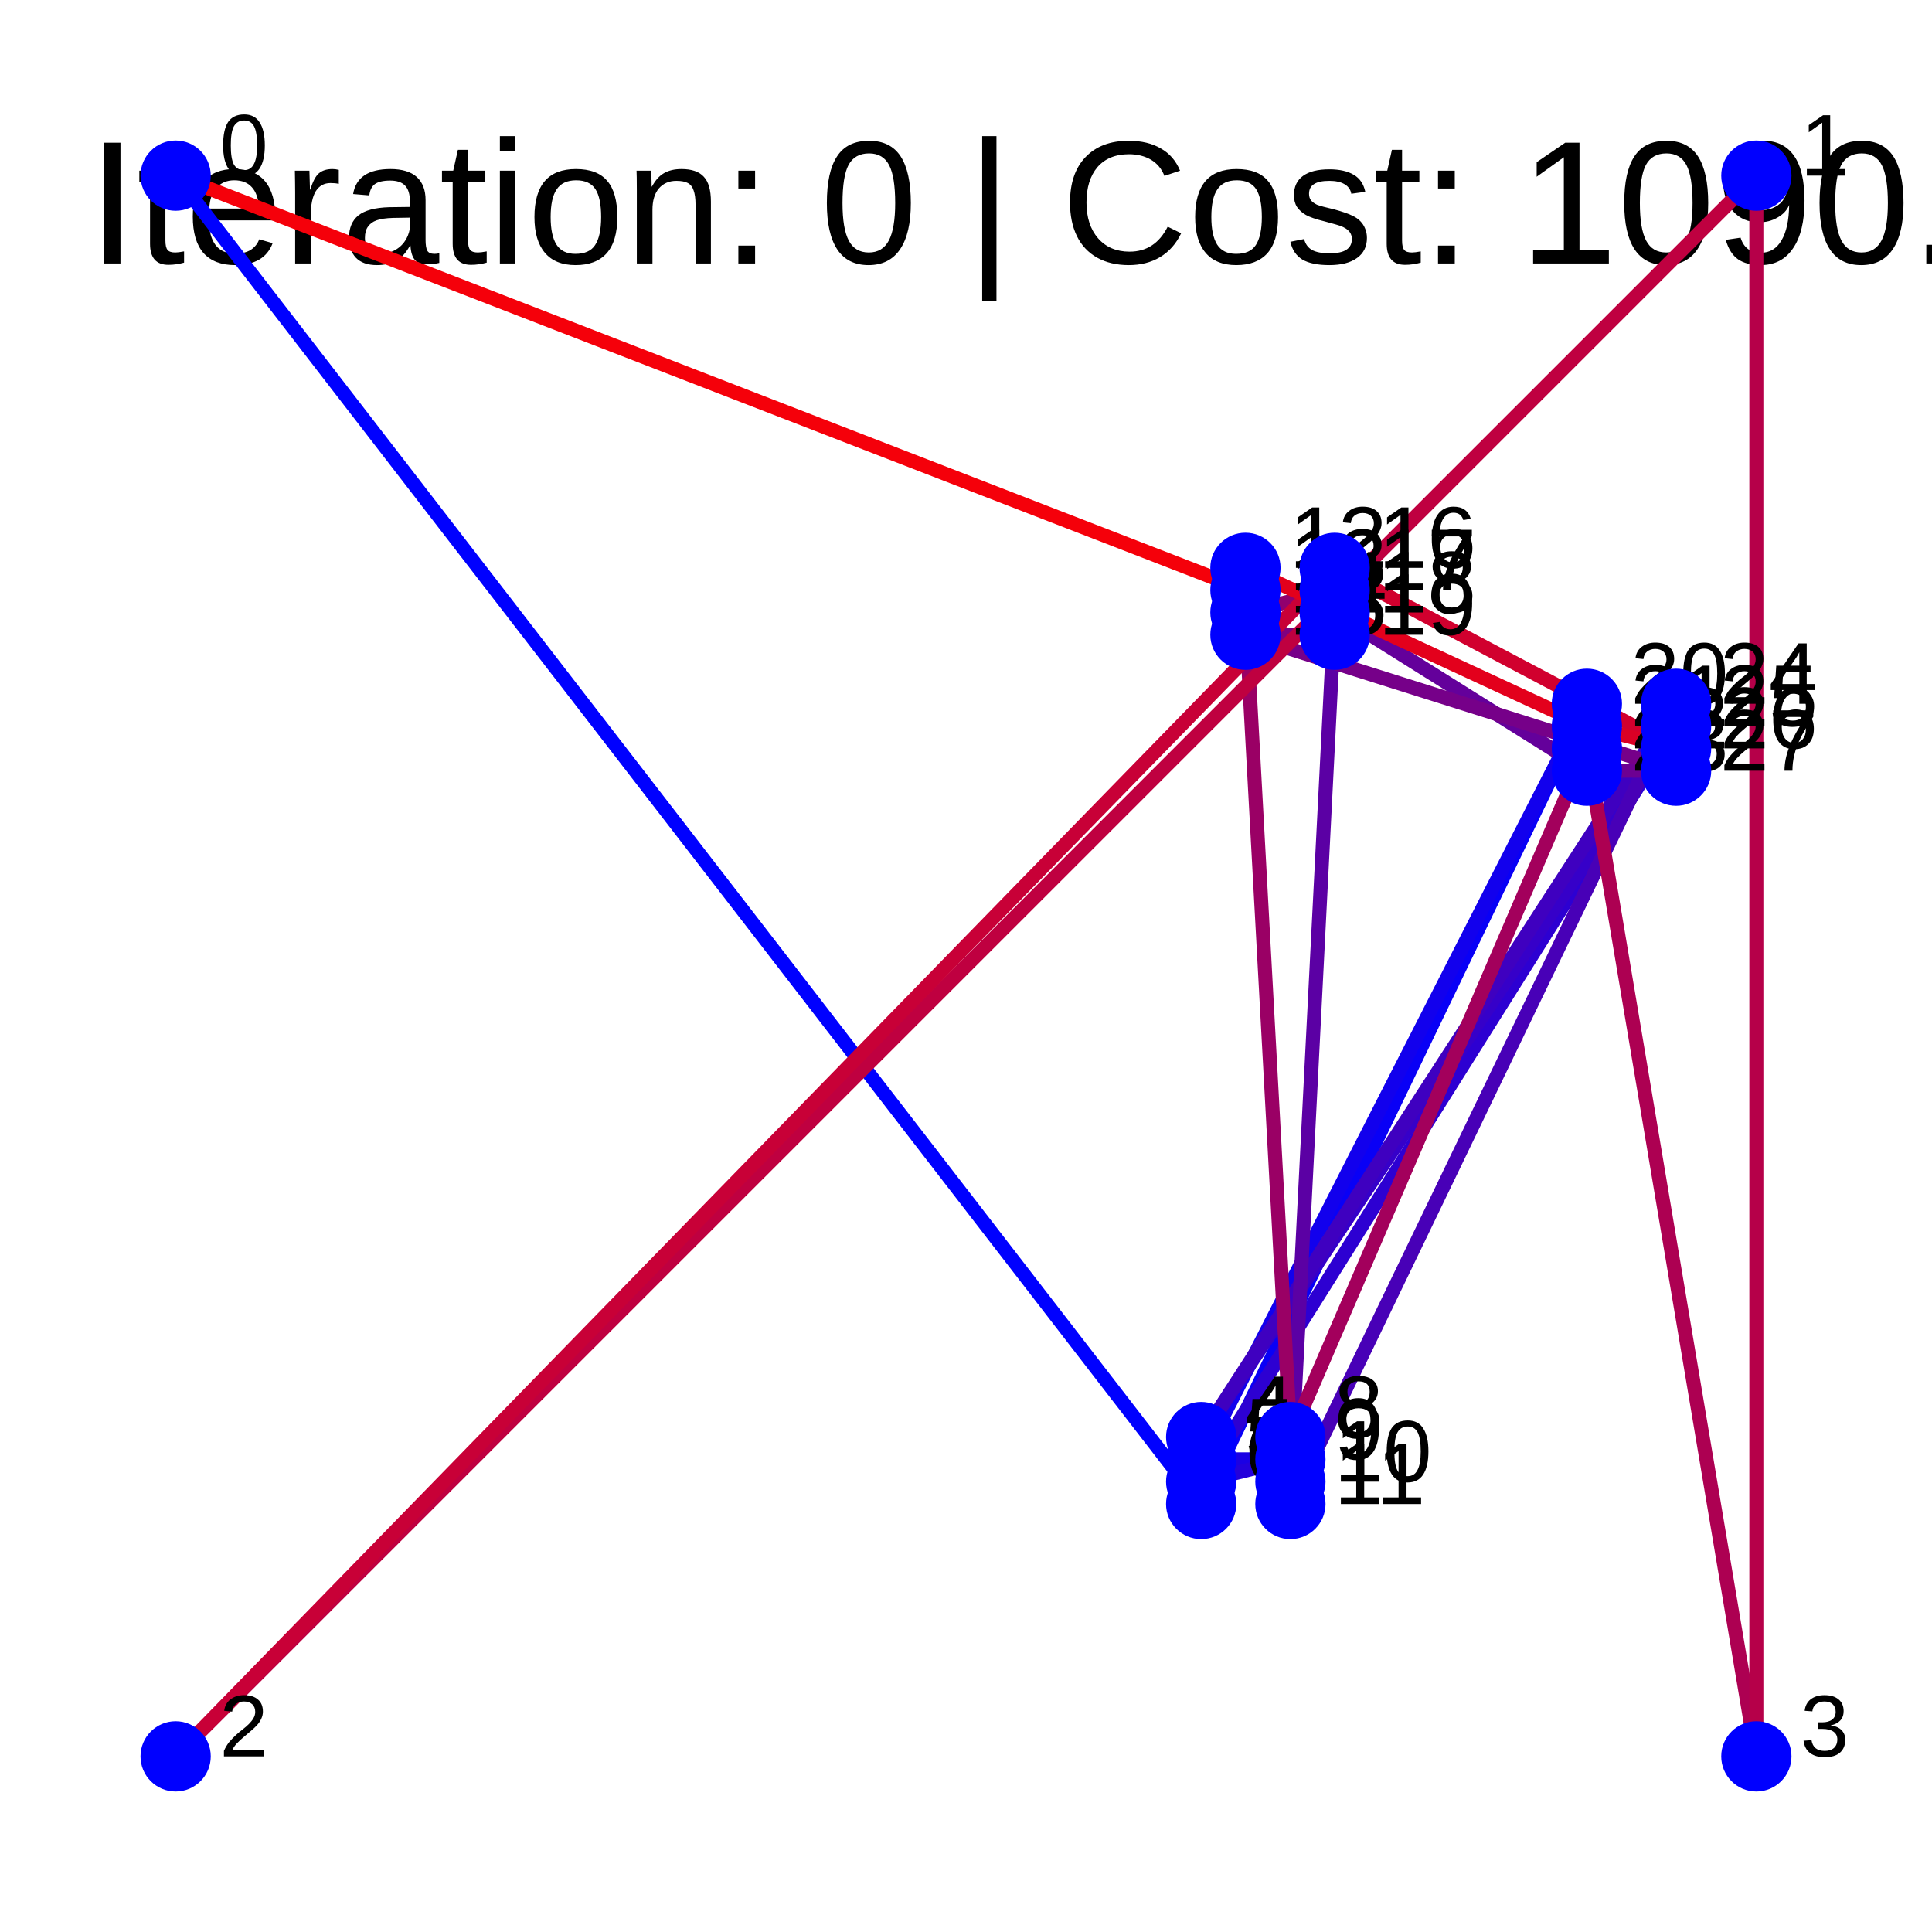
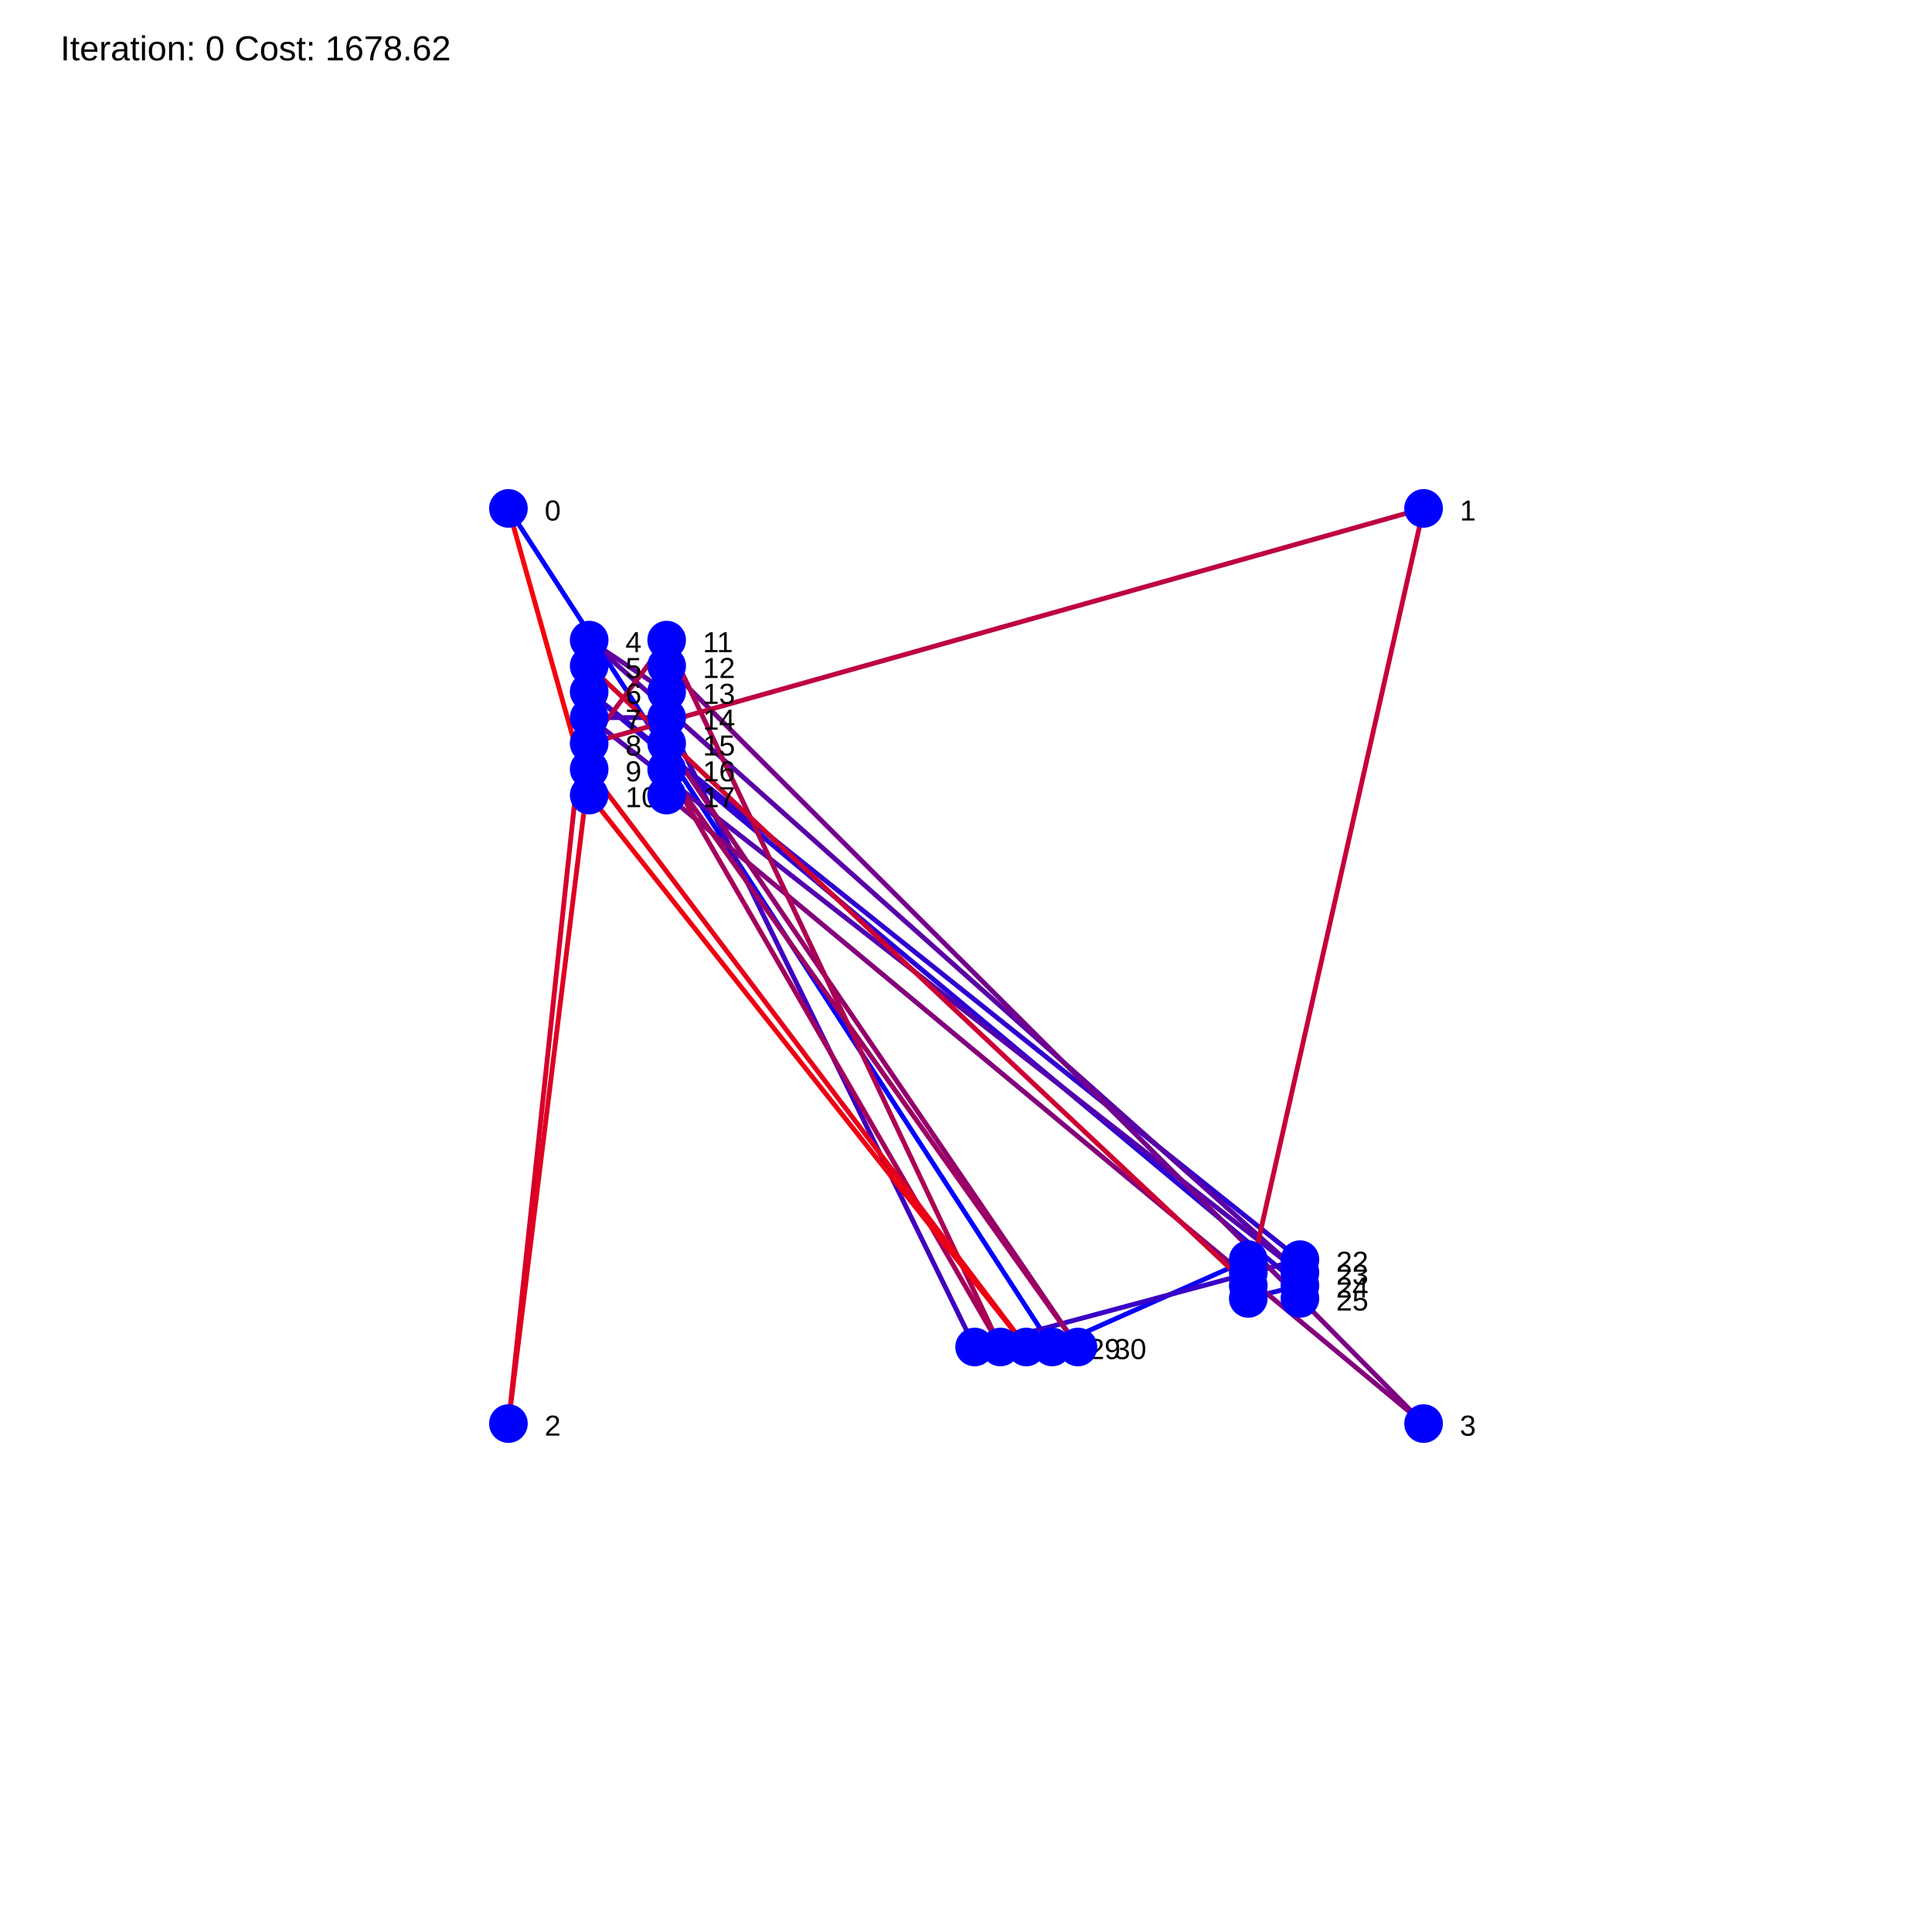
- <svg xmlns="http://www.w3.org/2000/svg" viewBox="-5 -5 110 110">
-   <rect x="-5" y="-5" width="110" height="110" fill="white" />
-   <text x="0" y="10" font-family="Arial" font-size="10" fill="black">Iteration: 0 | Cost: 1090.87</text>
+ <svg xmlns="http://www.w3.org/2000/svg" width="800" height="800" viewBox="-189.474 -189.474 800 800">
+   <rect x="-189.474" y="-189.474" width="800" height="800" fill="white" />
  <g>
-     <line x1="5.00" y1="5.00" x2="63.39" y2="80.63" stroke="rgb(0,0,255)" stroke-width="0.8" />
-     <line x1="63.39" y1="80.63" x2="85.35" y2="35.07" stroke="rgb(9,0,246)" stroke-width="0.8" />
-     <line x1="85.35" y1="35.07" x2="63.39" y2="78.09" stroke="rgb(18,0,237)" stroke-width="0.8" />
-     <line x1="63.39" y1="78.09" x2="68.47" y2="78.09" stroke="rgb(27,0,228)" stroke-width="0.8" />
-     <line x1="68.47" y1="78.09" x2="63.39" y2="79.36" stroke="rgb(36,0,219)" stroke-width="0.8" />
-     <line x1="63.39" y1="79.36" x2="90.43" y2="36.34" stroke="rgb(45,0,210)" stroke-width="0.8" />
-     <line x1="90.43" y1="36.34" x2="63.39" y2="76.82" stroke="rgb(54,0,201)" stroke-width="0.8" />
-     <line x1="63.39" y1="76.82" x2="90.43" y2="35.07" stroke="rgb(63,0,192)" stroke-width="0.8" />
-     <line x1="90.43" y1="35.07" x2="68.47" y2="80.63" stroke="rgb(72,0,183)" stroke-width="0.8" />
-     <line x1="68.47" y1="80.63" x2="68.47" y2="79.36" stroke="rgb(81,0,174)" stroke-width="0.8" />
-     <line x1="68.47" y1="79.36" x2="70.99" y2="29.87" stroke="rgb(91,0,164)" stroke-width="0.8" />
-     <line x1="70.99" y1="29.87" x2="85.35" y2="38.88" stroke="rgb(100,0,155)" stroke-width="0.8" />
-     <line x1="85.35" y1="38.88" x2="90.43" y2="38.88" stroke="rgb(109,0,146)" stroke-width="0.8" />
-     <line x1="90.43" y1="38.88" x2="65.91" y2="31.14" stroke="rgb(118,0,137)" stroke-width="0.8" />
-     <line x1="65.91" y1="31.14" x2="70.99" y2="31.14" stroke="rgb(127,0,128)" stroke-width="0.8" />
-     <line x1="70.99" y1="31.14" x2="70.99" y2="28.60" stroke="rgb(136,0,119)" stroke-width="0.8" />
-     <line x1="70.99" y1="28.60" x2="65.91" y2="29.87" stroke="rgb(145,0,110)" stroke-width="0.8" />
-     <line x1="65.91" y1="29.87" x2="68.47" y2="76.82" stroke="rgb(154,0,101)" stroke-width="0.8" />
-     <line x1="68.47" y1="76.82" x2="85.35" y2="37.61" stroke="rgb(163,0,92)" stroke-width="0.8" />
-     <line x1="85.35" y1="37.61" x2="95.00" y2="95.00" stroke="rgb(173,0,82)" stroke-width="0.8" />
-     <line x1="95.00" y1="95.00" x2="95.00" y2="5.00" stroke="rgb(182,0,73)" stroke-width="0.8" />
-     <line x1="95.00" y1="5.00" x2="5.00" y2="95.00" stroke="rgb(191,0,64)" stroke-width="0.8" />
-     <line x1="5.00" y1="95.00" x2="70.99" y2="27.33" stroke="rgb(200,0,55)" stroke-width="0.8" />
-     <line x1="70.99" y1="27.33" x2="90.43" y2="37.61" stroke="rgb(209,0,46)" stroke-width="0.8" />
-     <line x1="90.43" y1="37.61" x2="85.35" y2="36.34" stroke="rgb(218,0,37)" stroke-width="0.8" />
-     <line x1="85.35" y1="36.34" x2="65.91" y2="27.33" stroke="rgb(227,0,28)" stroke-width="0.8" />
-     <line x1="65.91" y1="27.33" x2="65.91" y2="28.60" stroke="rgb(236,0,19)" stroke-width="0.8" />
-     <line x1="65.91" y1="28.60" x2="5.00" y2="5.00" stroke="rgb(245,0,10)" stroke-width="0.8" />
+     <line x1="21.053" y1="21.053" x2="246.186" y2="368.282" stroke="rgb(0,0,255)" stroke-width="2" />
+     <line x1="246.186" y1="368.282" x2="327.416" y2="332.13" stroke="rgb(8,0,247)" stroke-width="2" />
+     <line x1="327.416" y1="332.13" x2="327.416" y2="337.477" stroke="rgb(16,0,239)" stroke-width="2" />
+     <line x1="327.416" y1="337.477" x2="327.416" y2="348.172" stroke="rgb(24,0,231)" stroke-width="2" />
+     <line x1="327.416" y1="348.172" x2="348.806" y2="342.824" stroke="rgb(32,0,223)" stroke-width="2" />
+     <line x1="348.806" y1="342.824" x2="54.492" y2="96.971" stroke="rgb(41,0,214)" stroke-width="2" />
+     <line x1="54.492" y1="96.971" x2="348.806" y2="332.13" stroke="rgb(49,0,206)" stroke-width="2" />
+     <line x1="348.806" y1="332.13" x2="214.102" y2="368.282" stroke="rgb(57,0,198)" stroke-width="2" />
+     <line x1="214.102" y1="368.282" x2="86.576" y2="107.666" stroke="rgb(65,0,190)" stroke-width="2" />
+     <line x1="86.576" y1="107.666" x2="54.492" y2="107.666" stroke="rgb(74,0,181)" stroke-width="2" />
+     <line x1="54.492" y1="107.666" x2="348.806" y2="337.477" stroke="rgb(82,0,173)" stroke-width="2" />
+     <line x1="348.806" y1="337.477" x2="54.492" y2="75.582" stroke="rgb(90,0,165)" stroke-width="2" />
+     <line x1="54.492" y1="75.582" x2="86.576" y2="96.971" stroke="rgb(98,0,157)" stroke-width="2" />
+     <line x1="86.576" y1="96.971" x2="86.576" y2="86.276" stroke="rgb(106,0,149)" stroke-width="2" />
+     <line x1="86.576" y1="86.276" x2="348.806" y2="348.172" stroke="rgb(115,0,140)" stroke-width="2" />
+     <line x1="348.806" y1="348.172" x2="400" y2="400" stroke="rgb(123,0,132)" stroke-width="2" />
+     <line x1="400" y1="400" x2="86.576" y2="139.75" stroke="rgb(131,0,124)" stroke-width="2" />
+     <line x1="86.576" y1="139.75" x2="86.576" y2="118.361" stroke="rgb(139,0,116)" stroke-width="2" />
+     <line x1="86.576" y1="118.361" x2="256.881" y2="368.282" stroke="rgb(148,0,107)" stroke-width="2" />
+     <line x1="256.881" y1="368.282" x2="86.576" y2="129.055" stroke="rgb(156,0,99)" stroke-width="2" />
+     <line x1="86.576" y1="129.055" x2="224.796" y2="368.282" stroke="rgb(164,0,91)" stroke-width="2" />
+     <line x1="224.796" y1="368.282" x2="86.576" y2="75.582" stroke="rgb(172,0,83)" stroke-width="2" />
+     <line x1="86.576" y1="75.582" x2="54.492" y2="118.361" stroke="rgb(180,0,75)" stroke-width="2" />
+     <line x1="54.492" y1="118.361" x2="400" y2="21.053" stroke="rgb(189,0,66)" stroke-width="2" />
+     <line x1="400" y1="21.053" x2="327.416" y2="342.824" stroke="rgb(197,0,58)" stroke-width="2" />
+     <line x1="327.416" y1="342.824" x2="54.492" y2="86.276" stroke="rgb(205,0,50)" stroke-width="2" />
+     <line x1="54.492" y1="86.276" x2="21.053" y2="400" stroke="rgb(213,0,42)" stroke-width="2" />
+     <line x1="21.053" y1="400" x2="54.492" y2="129.055" stroke="rgb(222,0,33)" stroke-width="2" />
+     <line x1="54.492" y1="129.055" x2="235.491" y2="368.282" stroke="rgb(230,0,25)" stroke-width="2" />
+     <line x1="235.491" y1="368.282" x2="54.492" y2="139.75" stroke="rgb(238,0,17)" stroke-width="2" />
+     <line x1="54.492" y1="139.75" x2="21.053" y2="21.053" stroke="rgb(246,0,9)" stroke-width="2" />
  </g>
  <g>
-     <circle cx="5.00" cy="5.00" r="2" fill="blue" />
-     <text x="7.50" y="5.00" font-family="Arial" font-size="5" fill="black">0</text>
-     <circle cx="95.00" cy="5.00" r="2" fill="blue" />
-     <text x="97.50" y="5.00" font-family="Arial" font-size="5" fill="black">1</text>
-     <circle cx="5.00" cy="95.00" r="2" fill="blue" />
-     <text x="7.50" y="95.00" font-family="Arial" font-size="5" fill="black">2</text>
-     <circle cx="95.00" cy="95.00" r="2" fill="blue" />
-     <text x="97.50" y="95.00" font-family="Arial" font-size="5" fill="black">3</text>
-     <circle cx="63.39" cy="76.82" r="2" fill="blue" />
-     <text x="65.89" y="76.82" font-family="Arial" font-size="5" fill="black">4</text>
-     <circle cx="63.39" cy="78.09" r="2" fill="blue" />
-     <text x="65.89" y="78.09" font-family="Arial" font-size="5" fill="black">5</text>
-     <circle cx="63.39" cy="79.36" r="2" fill="blue" />
-     <text x="65.89" y="79.36" font-family="Arial" font-size="5" fill="black">6</text>
-     <circle cx="63.39" cy="80.63" r="2" fill="blue" />
-     <text x="65.89" y="80.63" font-family="Arial" font-size="5" fill="black">7</text>
-     <circle cx="68.47" cy="76.82" r="2" fill="blue" />
-     <text x="70.97" y="76.82" font-family="Arial" font-size="5" fill="black">8</text>
-     <circle cx="68.47" cy="78.09" r="2" fill="blue" />
-     <text x="70.97" y="78.09" font-family="Arial" font-size="5" fill="black">9</text>
-     <circle cx="68.47" cy="79.36" r="2" fill="blue" />
-     <text x="70.97" y="79.36" font-family="Arial" font-size="5" fill="black">10</text>
-     <circle cx="68.47" cy="80.63" r="2" fill="blue" />
-     <text x="70.97" y="80.63" font-family="Arial" font-size="5" fill="black">11</text>
-     <circle cx="65.91" cy="27.33" r="2" fill="blue" />
-     <text x="68.41" y="27.33" font-family="Arial" font-size="5" fill="black">12</text>
-     <circle cx="65.91" cy="28.60" r="2" fill="blue" />
-     <text x="68.41" y="28.60" font-family="Arial" font-size="5" fill="black">13</text>
-     <circle cx="65.91" cy="29.87" r="2" fill="blue" />
-     <text x="68.41" y="29.87" font-family="Arial" font-size="5" fill="black">14</text>
-     <circle cx="65.91" cy="31.14" r="2" fill="blue" />
-     <text x="68.41" y="31.14" font-family="Arial" font-size="5" fill="black">15</text>
-     <circle cx="70.99" cy="27.33" r="2" fill="blue" />
-     <text x="73.49" y="27.33" font-family="Arial" font-size="5" fill="black">16</text>
-     <circle cx="70.99" cy="28.60" r="2" fill="blue" />
-     <text x="73.49" y="28.60" font-family="Arial" font-size="5" fill="black">17</text>
-     <circle cx="70.99" cy="29.87" r="2" fill="blue" />
-     <text x="73.49" y="29.87" font-family="Arial" font-size="5" fill="black">18</text>
-     <circle cx="70.99" cy="31.14" r="2" fill="blue" />
-     <text x="73.49" y="31.14" font-family="Arial" font-size="5" fill="black">19</text>
-     <circle cx="85.35" cy="35.07" r="2" fill="blue" />
-     <text x="87.85" y="35.07" font-family="Arial" font-size="5" fill="black">20</text>
-     <circle cx="85.35" cy="36.34" r="2" fill="blue" />
-     <text x="87.85" y="36.34" font-family="Arial" font-size="5" fill="black">21</text>
-     <circle cx="85.35" cy="37.61" r="2" fill="blue" />
-     <text x="87.85" y="37.61" font-family="Arial" font-size="5" fill="black">22</text>
-     <circle cx="85.35" cy="38.88" r="2" fill="blue" />
-     <text x="87.85" y="38.88" font-family="Arial" font-size="5" fill="black">23</text>
-     <circle cx="90.43" cy="35.07" r="2" fill="blue" />
-     <text x="92.93" y="35.07" font-family="Arial" font-size="5" fill="black">24</text>
-     <circle cx="90.43" cy="36.34" r="2" fill="blue" />
-     <text x="92.93" y="36.34" font-family="Arial" font-size="5" fill="black">25</text>
-     <circle cx="90.43" cy="37.61" r="2" fill="blue" />
-     <text x="92.93" y="37.61" font-family="Arial" font-size="5" fill="black">26</text>
-     <circle cx="90.43" cy="38.88" r="2" fill="blue" />
-     <text x="92.93" y="38.88" font-family="Arial" font-size="5" fill="black">27</text>
+     <circle cx="21.053" cy="21.053" r="8" fill="blue" />
+     <text x="36.053" y="26.053" font-family="Arial" font-size="12" fill="black">0</text>
+     <circle cx="400" cy="21.053" r="8" fill="blue" />
+     <text x="415" y="26.053" font-family="Arial" font-size="12" fill="black">1</text>
+     <circle cx="21.053" cy="400" r="8" fill="blue" />
+     <text x="36.053" y="405" font-family="Arial" font-size="12" fill="black">2</text>
+     <circle cx="400" cy="400" r="8" fill="blue" />
+     <text x="415" y="405" font-family="Arial" font-size="12" fill="black">3</text>
+     <circle cx="54.492" cy="75.582" r="8" fill="blue" />
+     <text x="69.492" y="80.582" font-family="Arial" font-size="12" fill="black">4</text>
+     <circle cx="54.492" cy="86.276" r="8" fill="blue" />
+     <text x="69.492" y="91.276" font-family="Arial" font-size="12" fill="black">5</text>
+     <circle cx="54.492" cy="96.971" r="8" fill="blue" />
+     <text x="69.492" y="101.971" font-family="Arial" font-size="12" fill="black">6</text>
+     <circle cx="54.492" cy="107.666" r="8" fill="blue" />
+     <text x="69.492" y="112.666" font-family="Arial" font-size="12" fill="black">7</text>
+     <circle cx="54.492" cy="118.361" r="8" fill="blue" />
+     <text x="69.492" y="123.361" font-family="Arial" font-size="12" fill="black">8</text>
+     <circle cx="54.492" cy="129.055" r="8" fill="blue" />
+     <text x="69.492" y="134.055" font-family="Arial" font-size="12" fill="black">9</text>
+     <circle cx="54.492" cy="139.75" r="8" fill="blue" />
+     <text x="69.492" y="144.75" font-family="Arial" font-size="12" fill="black">10</text>
+     <circle cx="86.576" cy="75.582" r="8" fill="blue" />
+     <text x="101.576" y="80.582" font-family="Arial" font-size="12" fill="black">11</text>
+     <circle cx="86.576" cy="86.276" r="8" fill="blue" />
+     <text x="101.576" y="91.276" font-family="Arial" font-size="12" fill="black">12</text>
+     <circle cx="86.576" cy="96.971" r="8" fill="blue" />
+     <text x="101.576" y="101.971" font-family="Arial" font-size="12" fill="black">13</text>
+     <circle cx="86.576" cy="107.666" r="8" fill="blue" />
+     <text x="101.576" y="112.666" font-family="Arial" font-size="12" fill="black">14</text>
+     <circle cx="86.576" cy="118.361" r="8" fill="blue" />
+     <text x="101.576" y="123.361" font-family="Arial" font-size="12" fill="black">15</text>
+     <circle cx="86.576" cy="129.055" r="8" fill="blue" />
+     <text x="101.576" y="134.055" font-family="Arial" font-size="12" fill="black">16</text>
+     <circle cx="86.576" cy="139.75" r="8" fill="blue" />
+     <text x="101.576" y="144.75" font-family="Arial" font-size="12" fill="black">17</text>
+     <circle cx="327.416" cy="332.13" r="8" fill="blue" />
+     <text x="342.416" y="337.13" font-family="Arial" font-size="12" fill="black">18</text>
+     <circle cx="327.416" cy="337.477" r="8" fill="blue" />
+     <text x="342.416" y="342.477" font-family="Arial" font-size="12" fill="black">19</text>
+     <circle cx="327.416" cy="342.824" r="8" fill="blue" />
+     <text x="342.416" y="347.824" font-family="Arial" font-size="12" fill="black">20</text>
+     <circle cx="327.416" cy="348.172" r="8" fill="blue" />
+     <text x="342.416" y="353.172" font-family="Arial" font-size="12" fill="black">21</text>
+     <circle cx="348.806" cy="332.13" r="8" fill="blue" />
+     <text x="363.806" y="337.13" font-family="Arial" font-size="12" fill="black">22</text>
+     <circle cx="348.806" cy="337.477" r="8" fill="blue" />
+     <text x="363.806" y="342.477" font-family="Arial" font-size="12" fill="black">23</text>
+     <circle cx="348.806" cy="342.824" r="8" fill="blue" />
+     <text x="363.806" y="347.824" font-family="Arial" font-size="12" fill="black">24</text>
+     <circle cx="348.806" cy="348.172" r="8" fill="blue" />
+     <text x="363.806" y="353.172" font-family="Arial" font-size="12" fill="black">25</text>
+     <circle cx="214.102" cy="368.282" r="8" fill="blue" />
+     <text x="229.102" y="373.282" font-family="Arial" font-size="12" fill="black">26</text>
+     <circle cx="224.796" cy="368.282" r="8" fill="blue" />
+     <text x="239.796" y="373.282" font-family="Arial" font-size="12" fill="black">27</text>
+     <circle cx="235.491" cy="368.282" r="8" fill="blue" />
+     <text x="250.491" y="373.282" font-family="Arial" font-size="12" fill="black">28</text>
+     <circle cx="246.186" cy="368.282" r="8" fill="blue" />
+     <text x="261.186" y="373.282" font-family="Arial" font-size="12" fill="black">29</text>
+     <circle cx="256.881" cy="368.282" r="8" fill="blue" />
+     <text x="271.881" y="373.282" font-family="Arial" font-size="12" fill="black">30</text>
  </g>
+   <text x="-164.474" y="-164.474" font-family="Arial" font-size="14.4" fill="black">Iteration: 0 Cost: 1678.62</text>
</svg>
